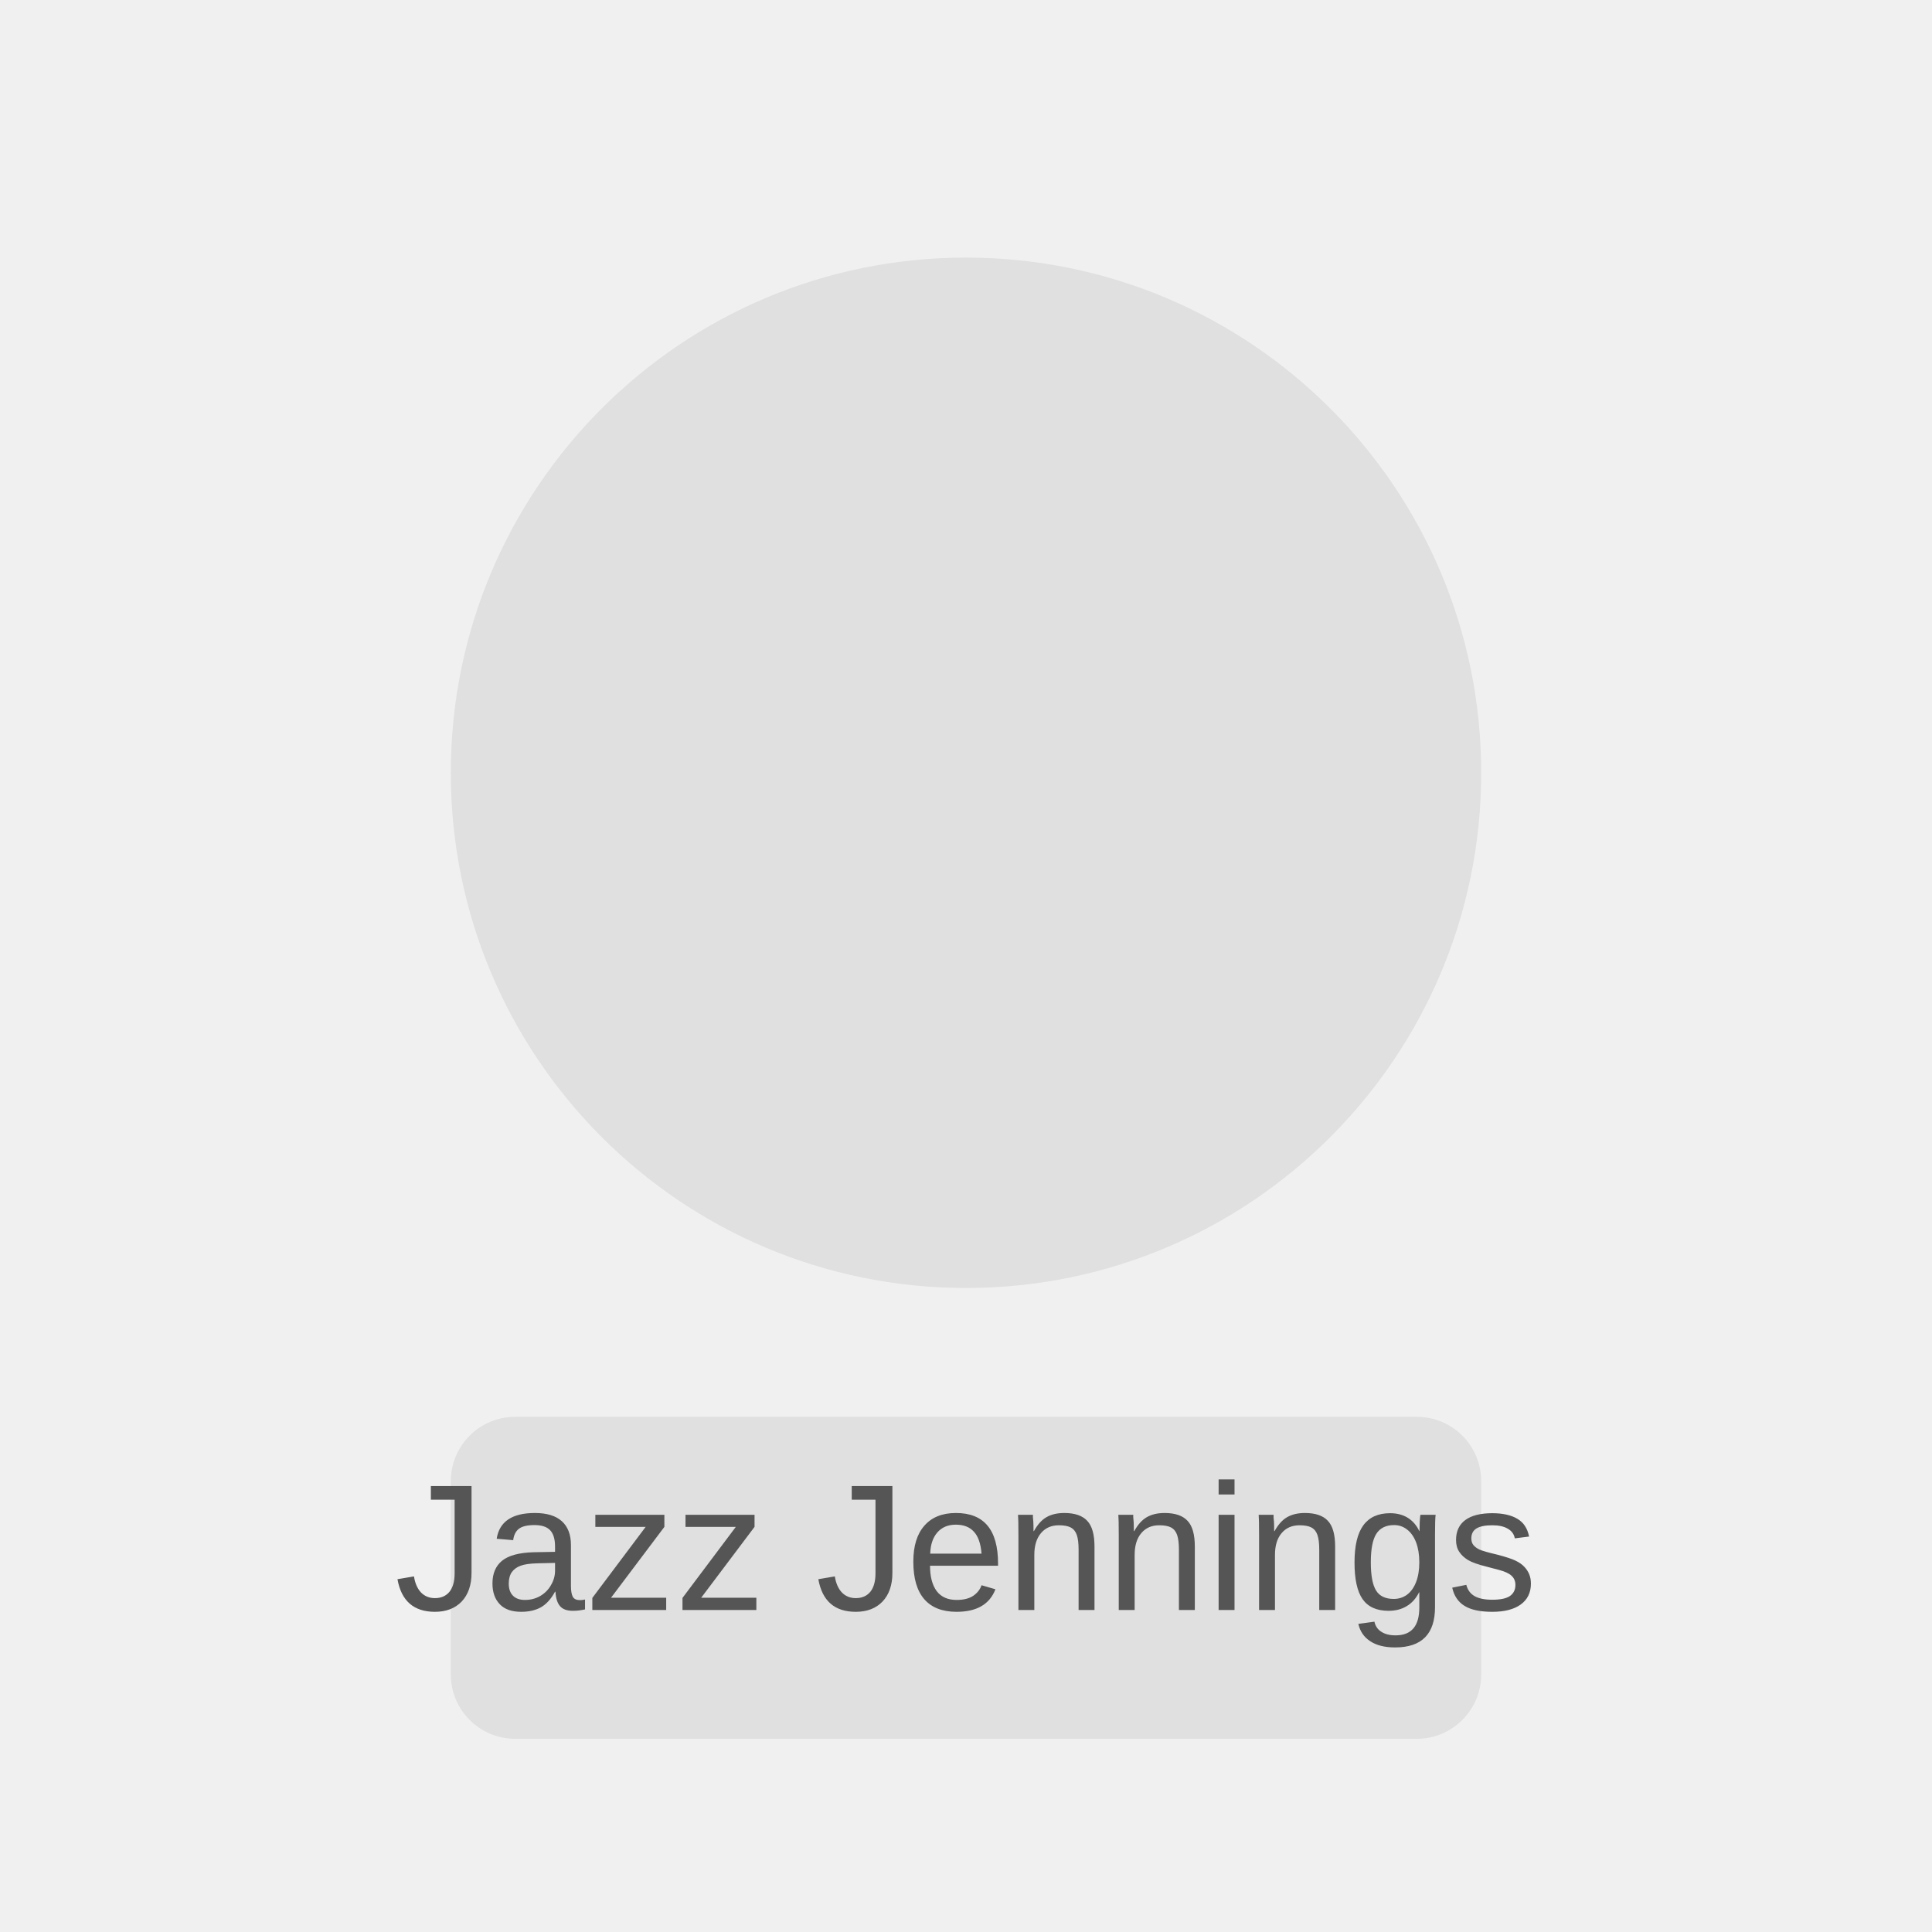
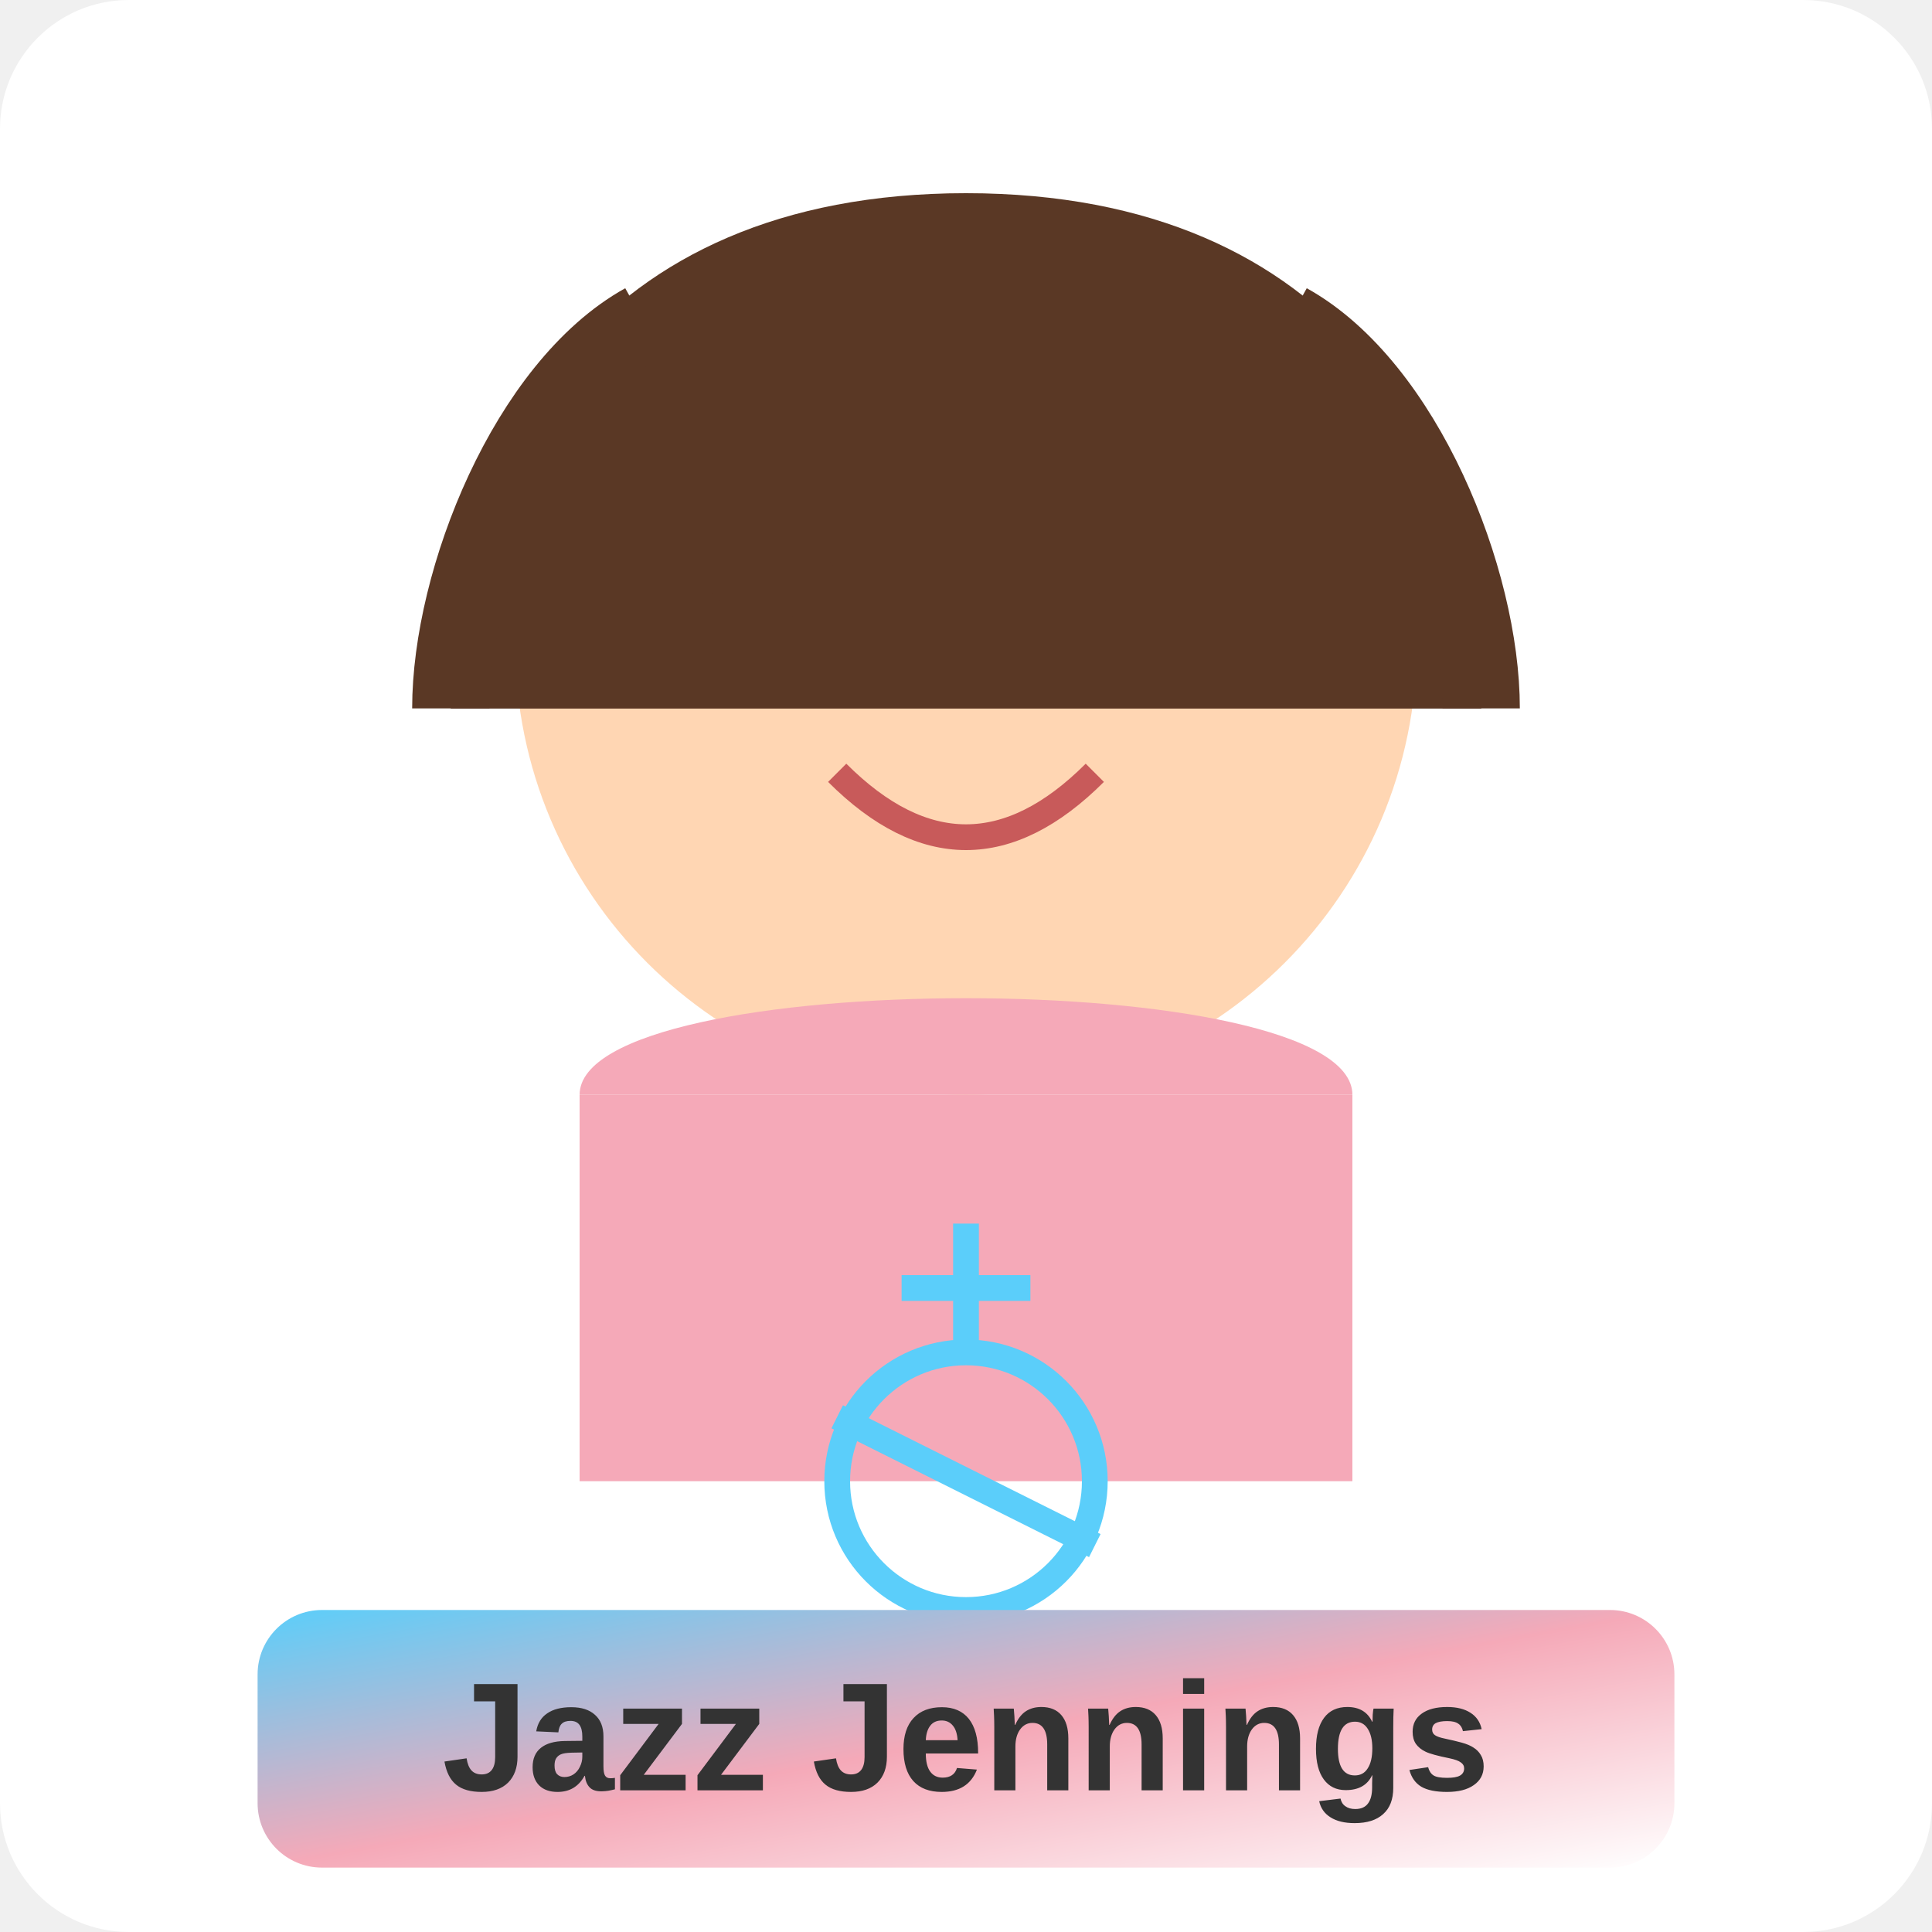
<svg xmlns="http://www.w3.org/2000/svg" width="150" height="150" viewBox="0 0 150 150" fill="none">
-   <circle cx="75" cy="60" r="40" fill="#E0E0E0" />
-   <rect x="35" y="110" width="80" height="25" rx="5" fill="#E0E0E0" />
-   <text x="75" y="125" font-family="Arial" font-size="14" text-anchor="middle" fill="#555555">Jazz Jennings</text>
+   <defs>
+     <linearGradient id="transgender_gradient" x1="0%" y1="0%" x2="100%" y2="100%">
+       <stop offset="0%" stop-color="#5BCEFA" />
+       <stop offset="50%" stop-color="#F5A9B8" />
+       <stop offset="100%" stop-color="#FFFFFF" />
+     </linearGradient>
+   </defs>
+   <rect x="0" y="0" width="150" height="150" rx="10" fill="white" />
+   <circle cx="75" cy="50" r="35" fill="#FFD6B3" />
+   <path d="M35 55 C35 25, 115 25, 115 55" fill="#5A3825" />
+   <path d="M35 55 C35 35, 46 15, 75 15 C104 15, 115 35, 115 55" fill="#5A3825" />
+   <path d="M35 55 C35 45, 41 30, 50 25" stroke="#5A3825" stroke-width="6" fill="none" />
+   <path d="M115 55 C115 45, 109 30, 100 25" stroke="#5A3825" stroke-width="6" fill="none" />
+   <ellipse cx="60" cy="45" rx="5" ry="3" fill="#5A3825" />
+   <ellipse cx="90" cy="45" rx="5" ry="3" fill="#5A3825" />
+   <path d="M65 60 Q75 70 85 60" stroke="#C85A5A" stroke-width="2" fill="none" />
+   <path d="M45 85 C45 75, 105 75, 105 85" fill="#F5A9B8" />
+   <path d="M45 85 L45 115 L105 115 L105 85" fill="#F5A9B8" />
+   <circle cx="75" cy="115" r="10" stroke="#5BCEFA" stroke-width="2" fill="none" />
+   <line x1="75" y1="105" x2="75" y2="95" stroke="#5BCEFA" stroke-width="2" />
+   <line x1="70" y1="100" x2="80" y2="100" stroke="#5BCEFA" stroke-width="2" />
+   <line x1="65" y1="110" x2="85" y2="120" stroke="#5BCEFA" stroke-width="2" />
+   <rect x="20" y="125" width="110" height="20" rx="5" fill="url(#transgender_gradient)" />
+   <text x="75" y="139" font-family="Arial" font-size="12" font-weight="bold" text-anchor="middle" fill="#333333">Jazz Jennings</text>
</svg>
